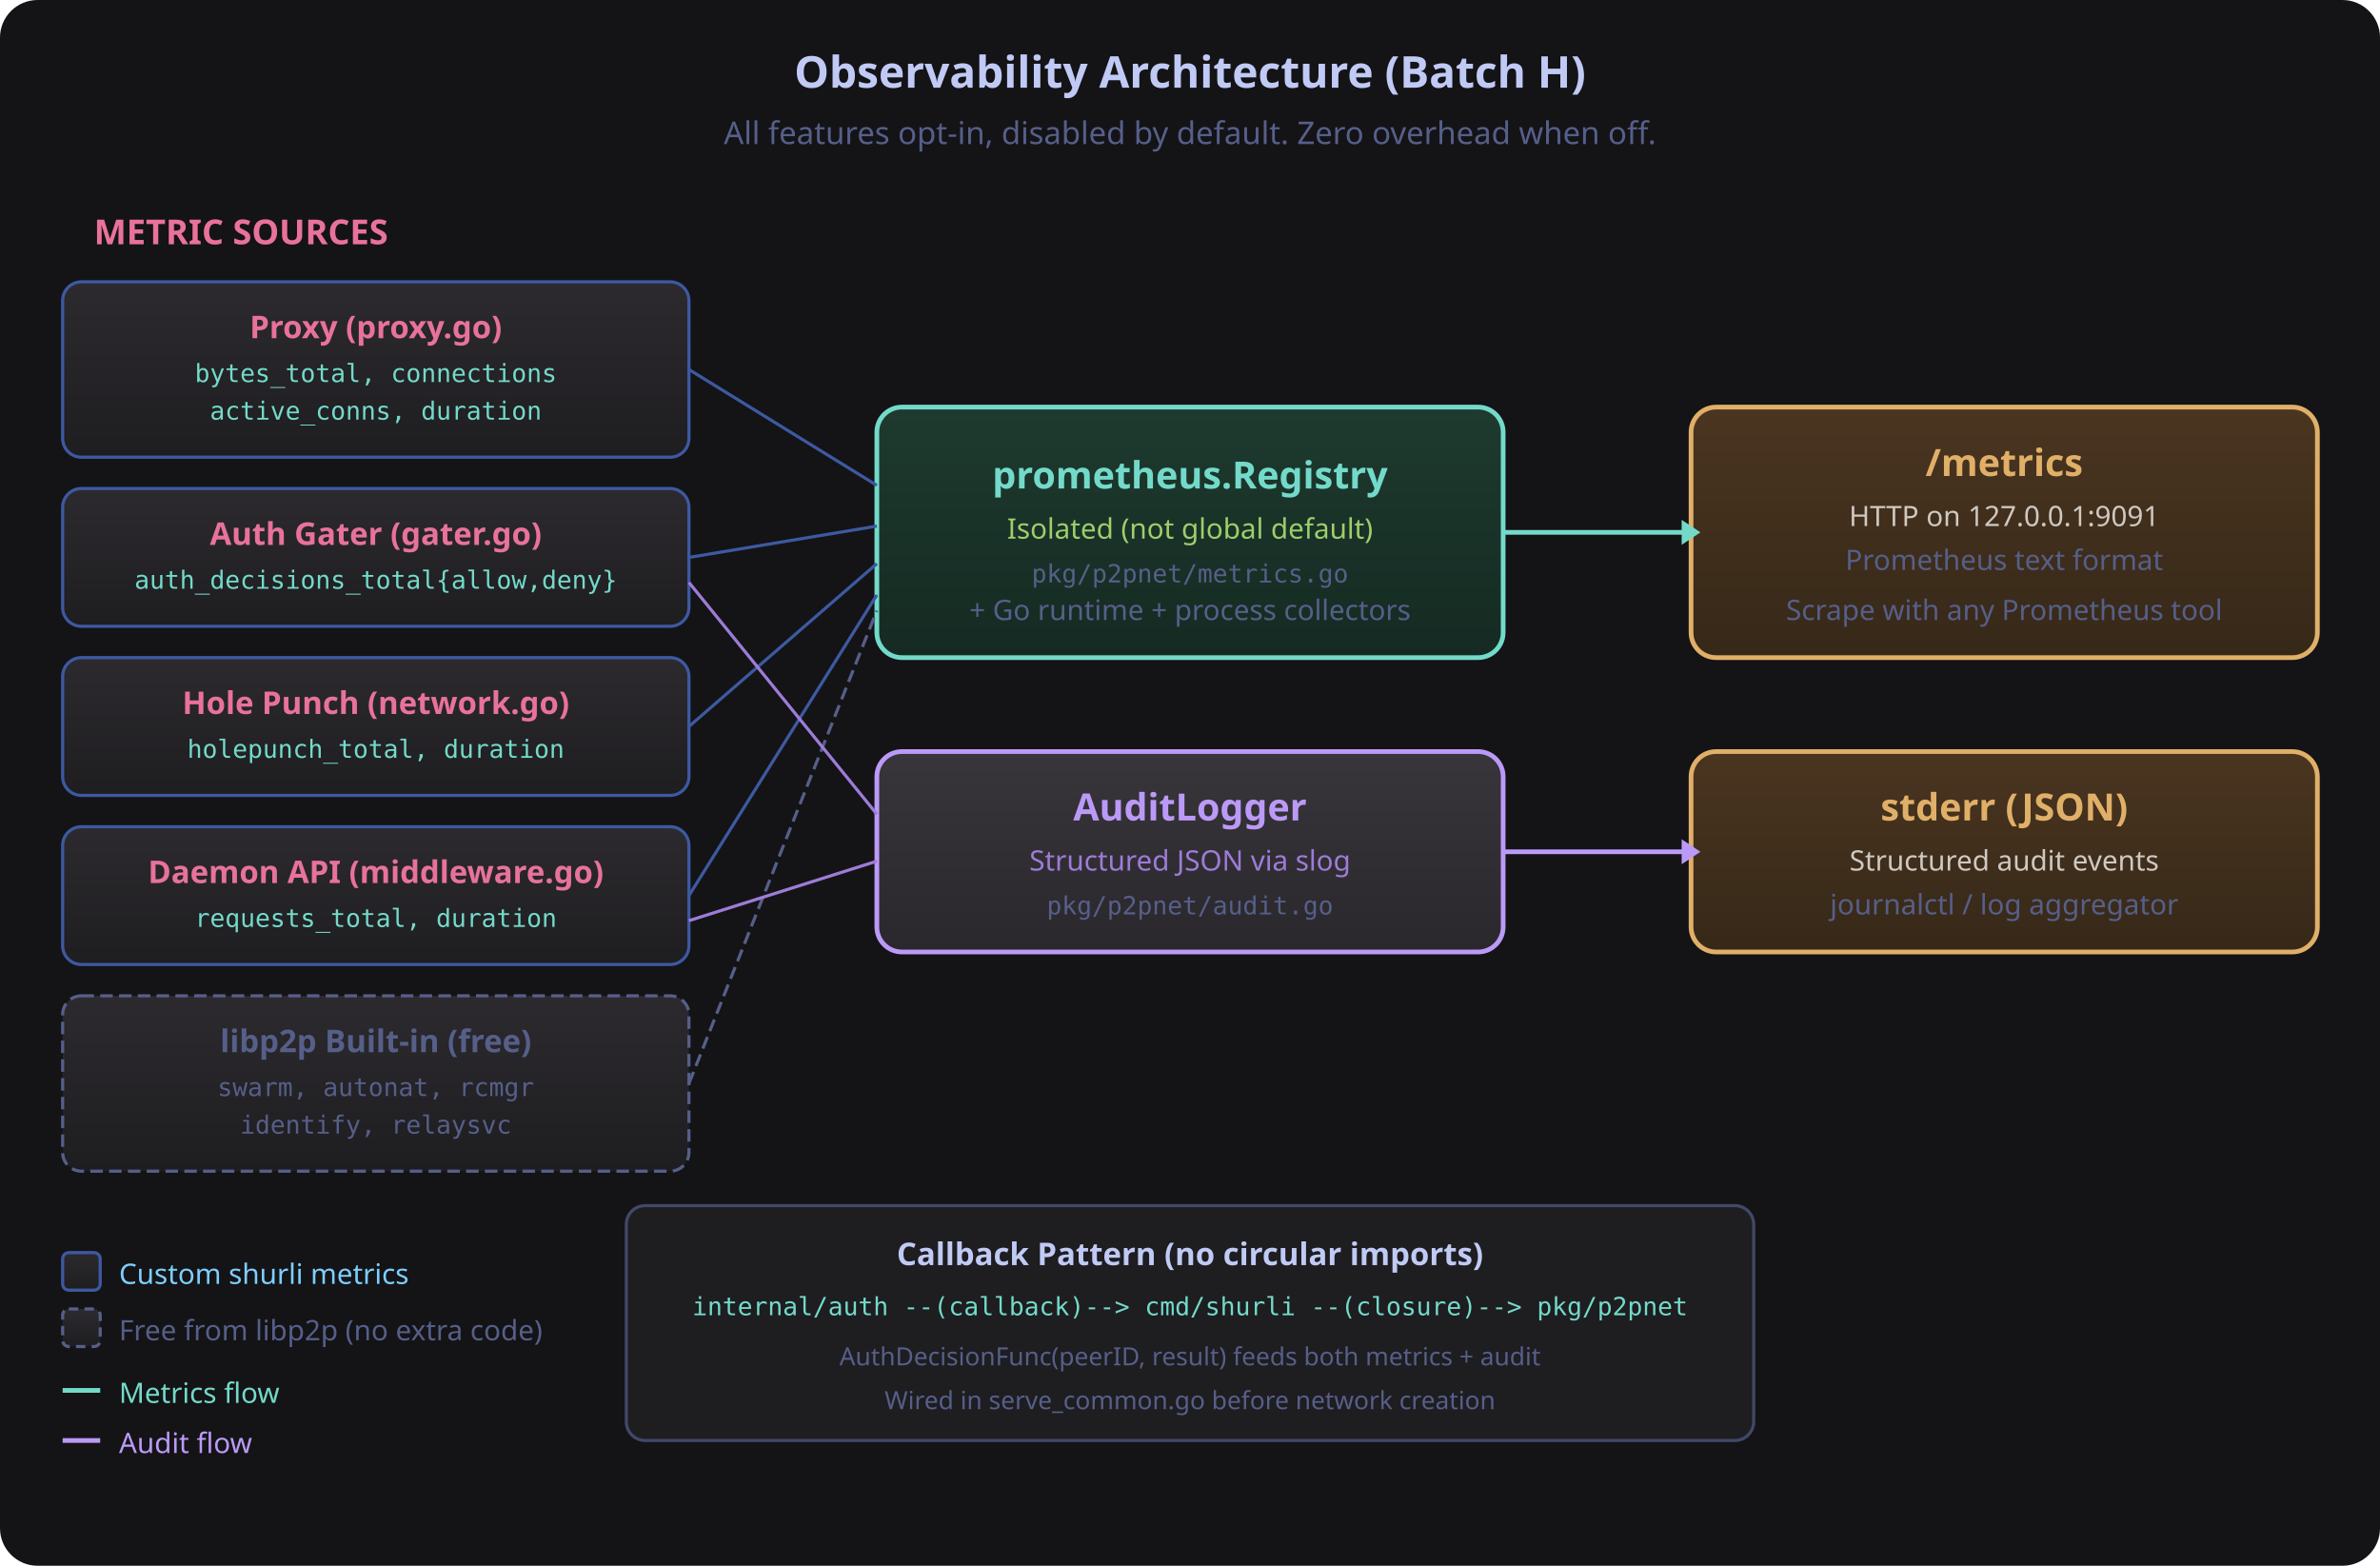
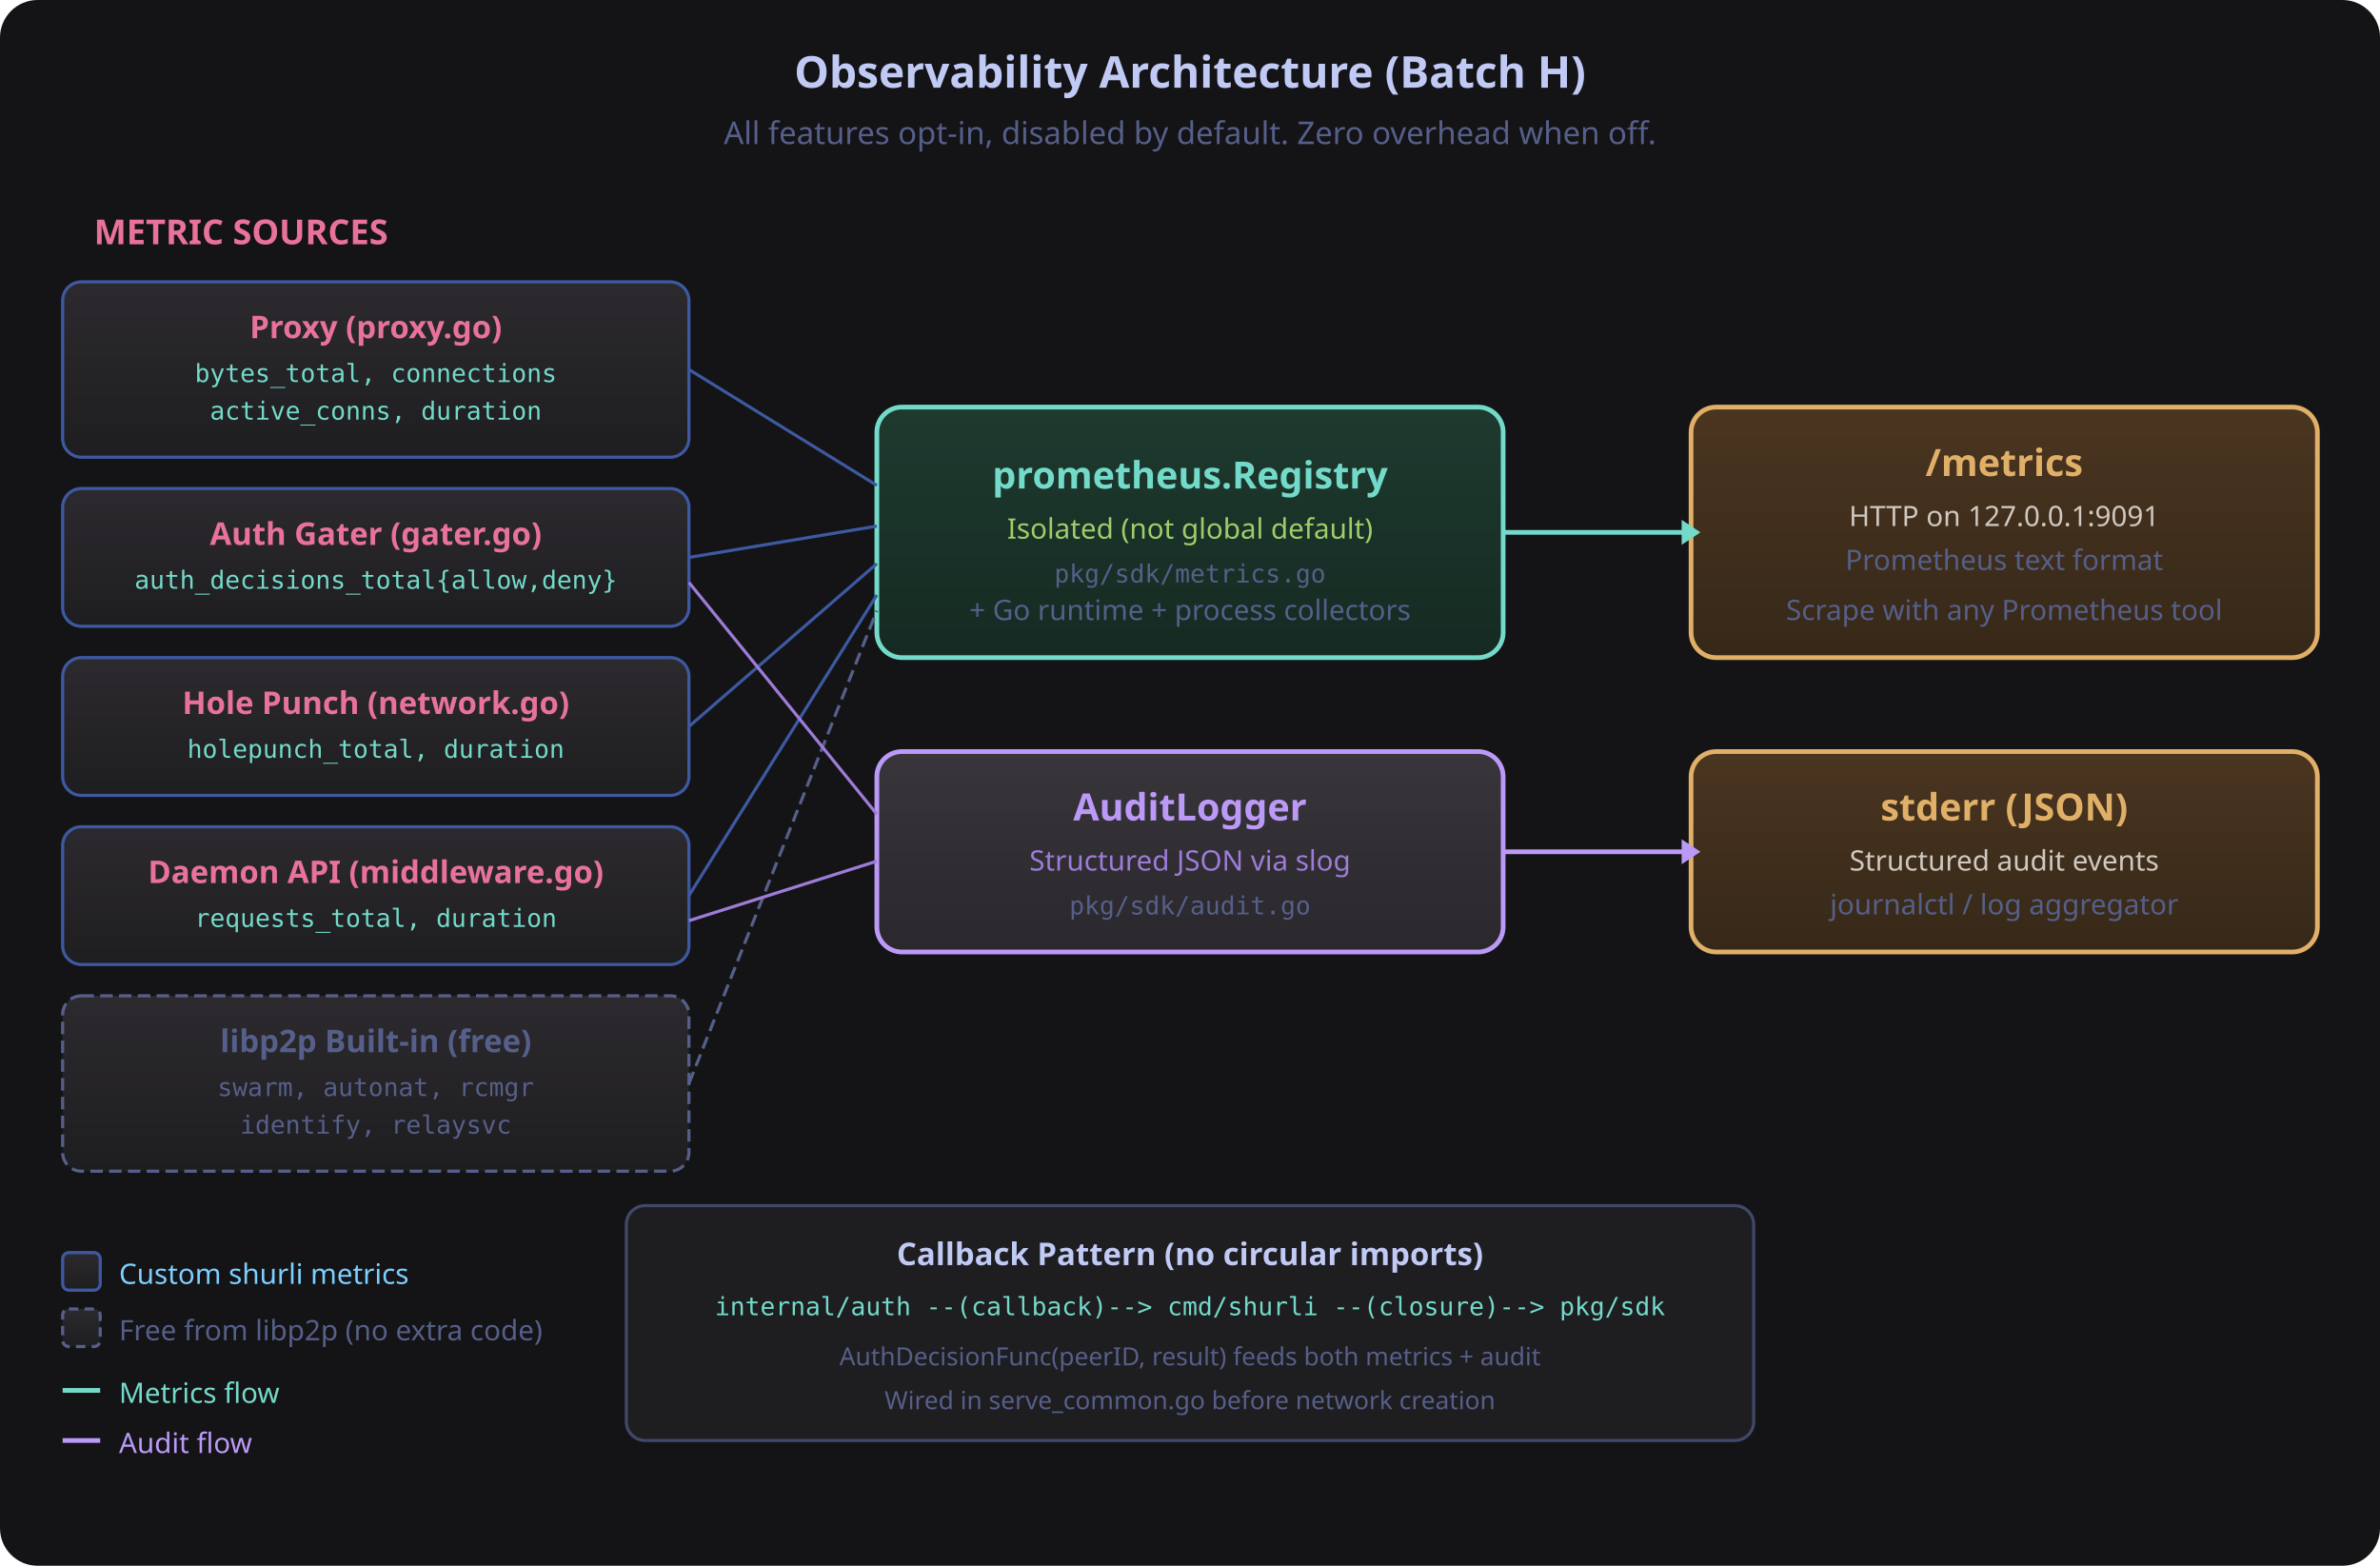
<svg xmlns="http://www.w3.org/2000/svg" viewBox="0 0 760 500" width="760" height="500">
  <defs>
    <linearGradient id="metricsFill" x1="0%" y1="0%" x2="0%" y2="100%">
      <stop offset="0%" style="stop-color:#1e3a2f;stop-opacity:1" />
      <stop offset="100%" style="stop-color:#152a22;stop-opacity:1" />
    </linearGradient>
    <linearGradient id="auditFill" x1="0%" y1="0%" x2="0%" y2="100%">
      <stop offset="0%" style="stop-color:#38353b;stop-opacity:1" />
      <stop offset="100%" style="stop-color:#2a282c;stop-opacity:1" />
    </linearGradient>
    <linearGradient id="sourceFill" x1="0%" y1="0%" x2="0%" y2="100%">
      <stop offset="0%" style="stop-color:#2c2a2e;stop-opacity:1" />
      <stop offset="100%" style="stop-color:#1e1d20;stop-opacity:1" />
    </linearGradient>
    <linearGradient id="endpointFill" x1="0%" y1="0%" x2="0%" y2="100%">
      <stop offset="0%" style="stop-color:#4a3520;stop-opacity:1" />
      <stop offset="100%" style="stop-color:#362818;stop-opacity:1" />
    </linearGradient>
    <filter id="glow">
      <feGaussianBlur stdDeviation="1.5" result="coloredBlur" />
      <feMerge>
        <feMergeNode in="coloredBlur" />
        <feMergeNode in="SourceGraphic" />
      </feMerge>
    </filter>
  </defs>
  <rect width="760" height="500" rx="12" fill="#141316" />
  <text x="380" y="28" font-family="system-ui, sans-serif" font-size="14" fill="#c0caf5" text-anchor="middle" font-weight="600">Observability Architecture (Batch H)</text>
  <text x="380" y="46" font-family="system-ui, sans-serif" font-size="10" fill="#565f89" text-anchor="middle">All features opt-in, disabled by default. Zero overhead when off.</text>
  <text x="30" y="78" font-family="system-ui, sans-serif" font-size="11" fill="#e8729a" font-weight="600">METRIC SOURCES</text>
  <rect x="20" y="90" width="200" height="56" rx="6" fill="url(#sourceFill)" stroke="#3d59a1" stroke-width="1" />
  <text x="120" y="108" font-family="system-ui, sans-serif" font-size="10" fill="#e8729a" text-anchor="middle" font-weight="600">Proxy (proxy.go)</text>
  <text x="120" y="122" font-family="ui-monospace, monospace" font-size="8" fill="#73daca" text-anchor="middle">bytes_total, connections</text>
  <text x="120" y="134" font-family="ui-monospace, monospace" font-size="8" fill="#73daca" text-anchor="middle">active_conns, duration</text>
  <rect x="20" y="156" width="200" height="44" rx="6" fill="url(#sourceFill)" stroke="#3d59a1" stroke-width="1" />
  <text x="120" y="174" font-family="system-ui, sans-serif" font-size="10" fill="#e8729a" text-anchor="middle" font-weight="600">Auth Gater (gater.go)</text>
  <text x="120" y="188" font-family="ui-monospace, monospace" font-size="8" fill="#73daca" text-anchor="middle">auth_decisions_total{allow,deny}</text>
  <rect x="20" y="210" width="200" height="44" rx="6" fill="url(#sourceFill)" stroke="#3d59a1" stroke-width="1" />
  <text x="120" y="228" font-family="system-ui, sans-serif" font-size="10" fill="#e8729a" text-anchor="middle" font-weight="600">Hole Punch (network.go)</text>
  <text x="120" y="242" font-family="ui-monospace, monospace" font-size="8" fill="#73daca" text-anchor="middle">holepunch_total, duration</text>
  <rect x="20" y="264" width="200" height="44" rx="6" fill="url(#sourceFill)" stroke="#3d59a1" stroke-width="1" />
  <text x="120" y="282" font-family="system-ui, sans-serif" font-size="10" fill="#e8729a" text-anchor="middle" font-weight="600">Daemon API (middleware.go)</text>
  <text x="120" y="296" font-family="ui-monospace, monospace" font-size="8" fill="#73daca" text-anchor="middle">requests_total, duration</text>
  <rect x="20" y="318" width="200" height="56" rx="6" fill="url(#sourceFill)" stroke="#565f89" stroke-width="1" stroke-dasharray="4,2" />
  <text x="120" y="336" font-family="system-ui, sans-serif" font-size="10" fill="#565f89" text-anchor="middle" font-weight="600">libp2p Built-in (free)</text>
  <text x="120" y="350" font-family="ui-monospace, monospace" font-size="8" fill="#565f89" text-anchor="middle">swarm, autonat, rcmgr</text>
  <text x="120" y="362" font-family="ui-monospace, monospace" font-size="8" fill="#565f89" text-anchor="middle">identify, relaysvc</text>
  <rect x="280" y="130" width="200" height="80" rx="8" fill="url(#metricsFill)" stroke="#73daca" stroke-width="1.5" />
  <text x="380" y="156" font-family="system-ui, sans-serif" font-size="12" fill="#73daca" text-anchor="middle" font-weight="700">prometheus.Registry</text>
  <text x="380" y="172" font-family="system-ui, sans-serif" font-size="9" fill="#9ece6a" text-anchor="middle">Isolated (not global default)</text>
-   <text x="380" y="186" font-family="ui-monospace, monospace" font-size="8" fill="#565f89" text-anchor="middle">pkg/p2pnet/metrics.go</text>
+   <text x="380" y="186" font-family="ui-monospace, monospace" font-size="8" fill="#565f89" text-anchor="middle">pkg/sdk/metrics.go</text>
  <text x="380" y="198" font-family="system-ui, sans-serif" font-size="9" fill="#565f89" text-anchor="middle">+ Go runtime + process collectors</text>
  <rect x="280" y="240" width="200" height="64" rx="8" fill="url(#auditFill)" stroke="#bb9af7" stroke-width="1.5" />
  <text x="380" y="262" font-family="system-ui, sans-serif" font-size="12" fill="#bb9af7" text-anchor="middle" font-weight="700">AuditLogger</text>
  <text x="380" y="278" font-family="system-ui, sans-serif" font-size="9" fill="#9d7cd8" text-anchor="middle">Structured JSON via slog</text>
-   <text x="380" y="292" font-family="ui-monospace, monospace" font-size="8" fill="#565f89" text-anchor="middle">pkg/p2pnet/audit.go</text>
+   <text x="380" y="292" font-family="ui-monospace, monospace" font-size="8" fill="#565f89" text-anchor="middle">pkg/sdk/audit.go</text>
  <line x1="220" y1="118" x2="280" y2="155" stroke="#3d59a1" stroke-width="1" marker-end="url(#arrowBlue)" />
  <line x1="220" y1="178" x2="280" y2="168" stroke="#3d59a1" stroke-width="1" marker-end="url(#arrowBlue)" />
  <line x1="220" y1="232" x2="280" y2="180" stroke="#3d59a1" stroke-width="1" marker-end="url(#arrowBlue)" />
  <line x1="220" y1="286" x2="280" y2="190" stroke="#3d59a1" stroke-width="1" marker-end="url(#arrowBlue)" />
  <line x1="220" y1="346" x2="280" y2="195" stroke="#565f89" stroke-width="1" stroke-dasharray="4,2" />
  <line x1="220" y1="186" x2="280" y2="260" stroke="#9d7cd8" stroke-width="1" marker-end="url(#arrowPurple)" />
  <line x1="220" y1="294" x2="280" y2="275" stroke="#9d7cd8" stroke-width="1" marker-end="url(#arrowPurple)" />
  <rect x="540" y="130" width="200" height="80" rx="8" fill="url(#endpointFill)" stroke="#e0af68" stroke-width="1.5" />
  <text x="640" y="152" font-family="system-ui, sans-serif" font-size="12" fill="#e0af68" text-anchor="middle" font-weight="700">/metrics</text>
  <text x="640" y="168" font-family="system-ui, sans-serif" font-size="9" fill="#cfc9c2" text-anchor="middle">HTTP on 127.0.0.1:9091</text>
  <text x="640" y="182" font-family="system-ui, sans-serif" font-size="9" fill="#565f89" text-anchor="middle">Prometheus text format</text>
  <text x="640" y="198" font-family="system-ui, sans-serif" font-size="9" fill="#565f89" text-anchor="middle">Scrape with any Prometheus tool</text>
  <rect x="540" y="240" width="200" height="64" rx="8" fill="url(#endpointFill)" stroke="#e0af68" stroke-width="1.5" />
  <text x="640" y="262" font-family="system-ui, sans-serif" font-size="12" fill="#e0af68" text-anchor="middle" font-weight="700">stderr (JSON)</text>
  <text x="640" y="278" font-family="system-ui, sans-serif" font-size="9" fill="#cfc9c2" text-anchor="middle">Structured audit events</text>
  <text x="640" y="292" font-family="system-ui, sans-serif" font-size="9" fill="#565f89" text-anchor="middle">journalctl / log aggregator</text>
  <line x1="480" y1="170" x2="540" y2="170" stroke="#73daca" stroke-width="1.5" />
  <polygon points="537,166 543,170 537,174" fill="#73daca" />
  <line x1="480" y1="272" x2="540" y2="272" stroke="#bb9af7" stroke-width="1.5" />
  <polygon points="537,268 543,272 537,276" fill="#bb9af7" />
  <rect x="200" y="385" width="360" height="75" rx="6" fill="#1e1d20" stroke="#414868" stroke-width="1" />
  <text x="380" y="404" font-family="system-ui, sans-serif" font-size="10" fill="#c0caf5" text-anchor="middle" font-weight="600">Callback Pattern (no circular imports)</text>
-   <text x="380" y="420" font-family="ui-monospace, monospace" font-size="8" fill="#73daca" text-anchor="middle">internal/auth --(callback)--&gt; cmd/shurli --(closure)--&gt; pkg/p2pnet</text>
+   <text x="380" y="420" font-family="ui-monospace, monospace" font-size="8" fill="#73daca" text-anchor="middle">internal/auth --(callback)--&gt; cmd/shurli --(closure)--&gt; pkg/sdk</text>
  <text x="380" y="436" font-family="system-ui, sans-serif" font-size="8" fill="#565f89" text-anchor="middle">AuthDecisionFunc(peerID, result) feeds both metrics + audit</text>
  <text x="380" y="450" font-family="system-ui, sans-serif" font-size="8" fill="#565f89" text-anchor="middle">Wired in serve_common.go before network creation</text>
  <rect x="20" y="400" width="12" height="12" rx="2" fill="url(#sourceFill)" stroke="#3d59a1" stroke-width="1" />
  <text x="38" y="410" font-family="system-ui, sans-serif" font-size="9" fill="#7dcfff">Custom shurli metrics</text>
  <rect x="20" y="418" width="12" height="12" rx="2" fill="url(#sourceFill)" stroke="#565f89" stroke-width="1" stroke-dasharray="3,2" />
  <text x="38" y="428" font-family="system-ui, sans-serif" font-size="9" fill="#565f89">Free from libp2p (no extra code)</text>
  <line x1="20" y1="444" x2="32" y2="444" stroke="#73daca" stroke-width="1.5" />
  <text x="38" y="448" font-family="system-ui, sans-serif" font-size="9" fill="#73daca">Metrics flow</text>
  <line x1="20" y1="460" x2="32" y2="460" stroke="#bb9af7" stroke-width="1.5" />
  <text x="38" y="464" font-family="system-ui, sans-serif" font-size="9" fill="#bb9af7">Audit flow</text>
</svg>
